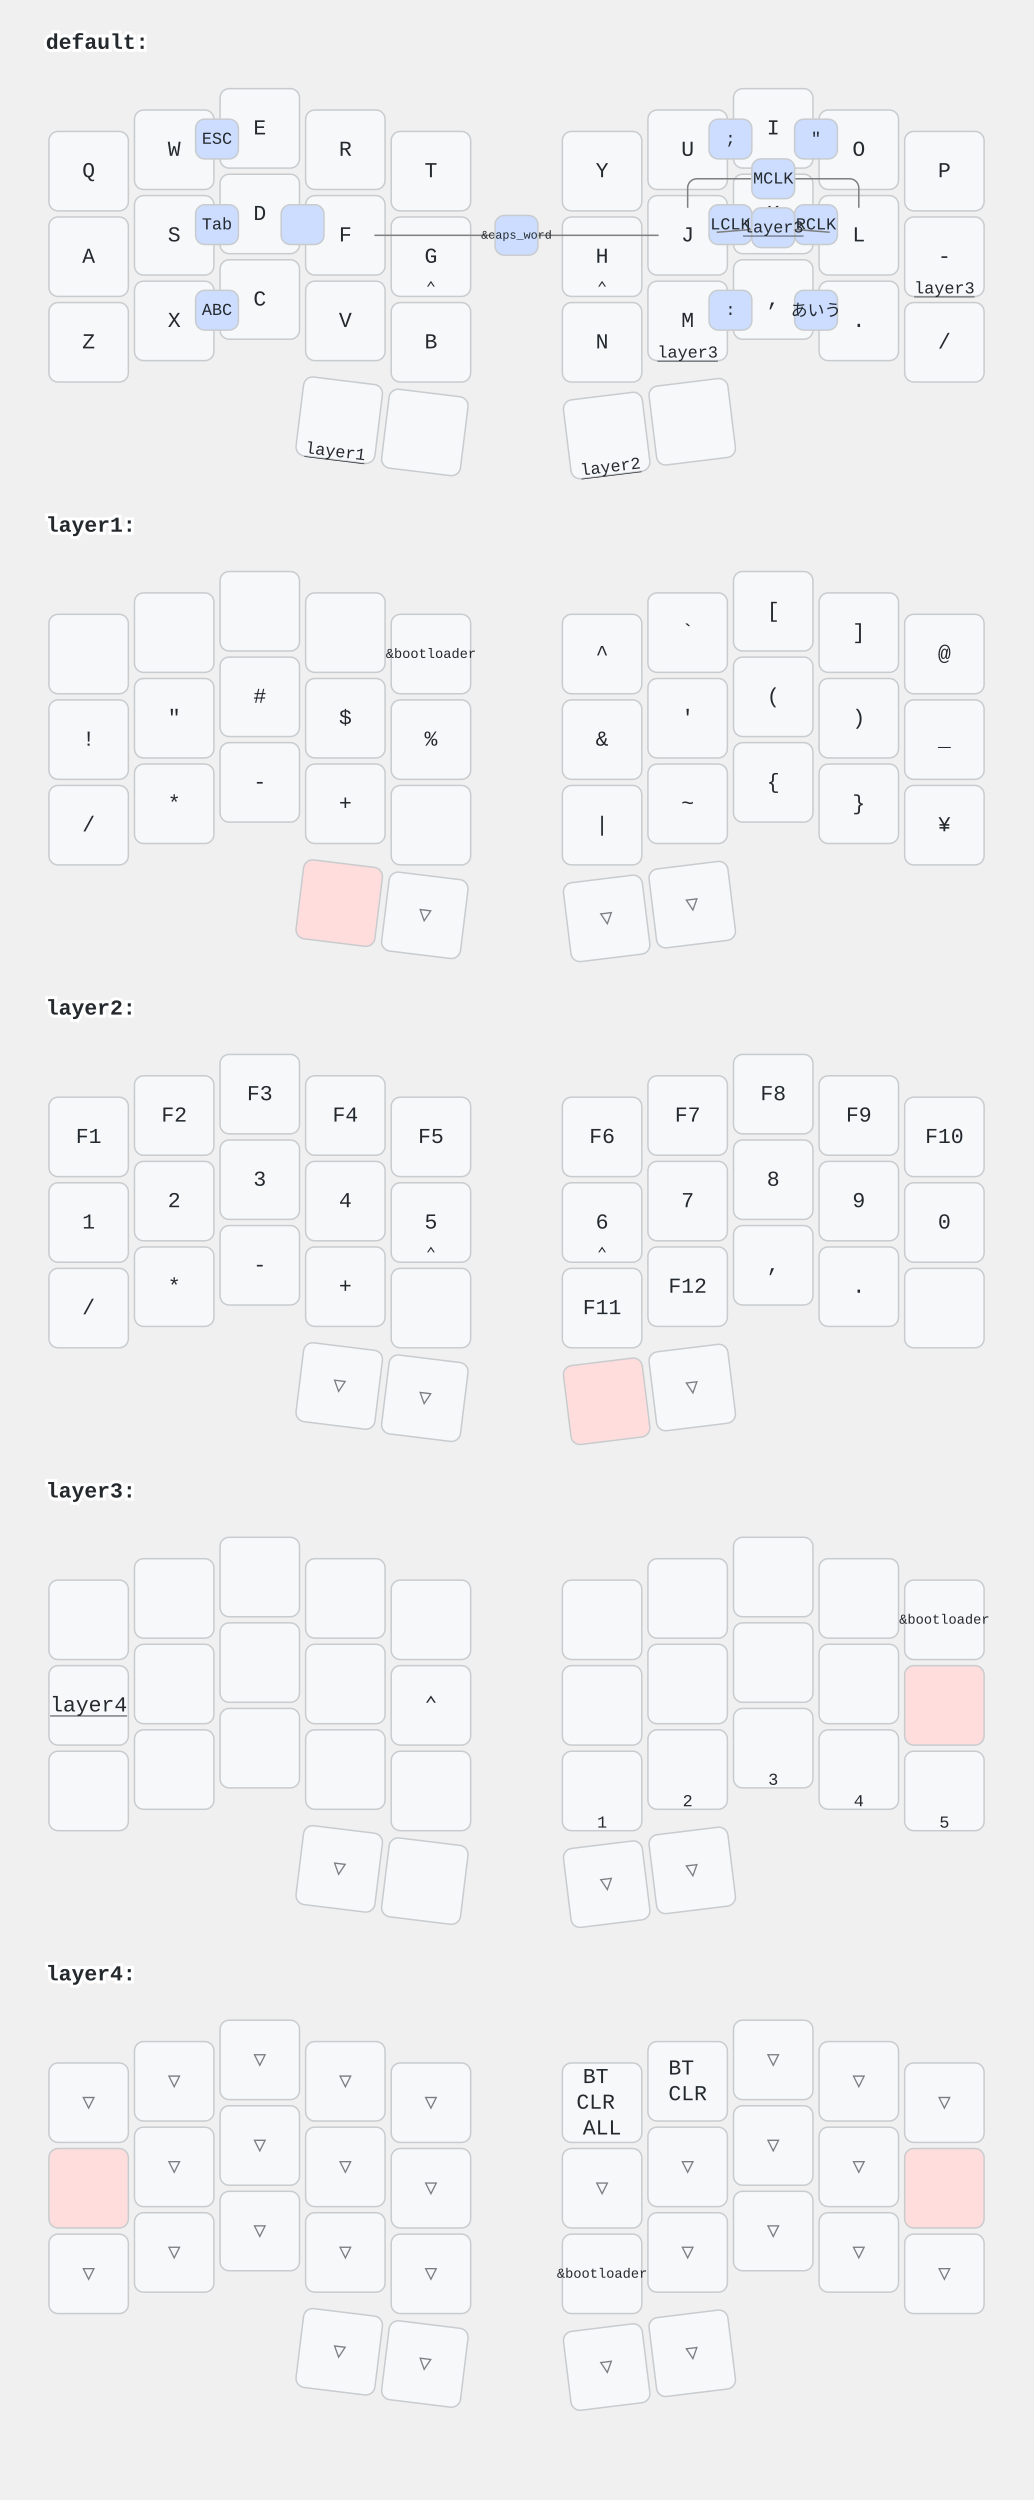
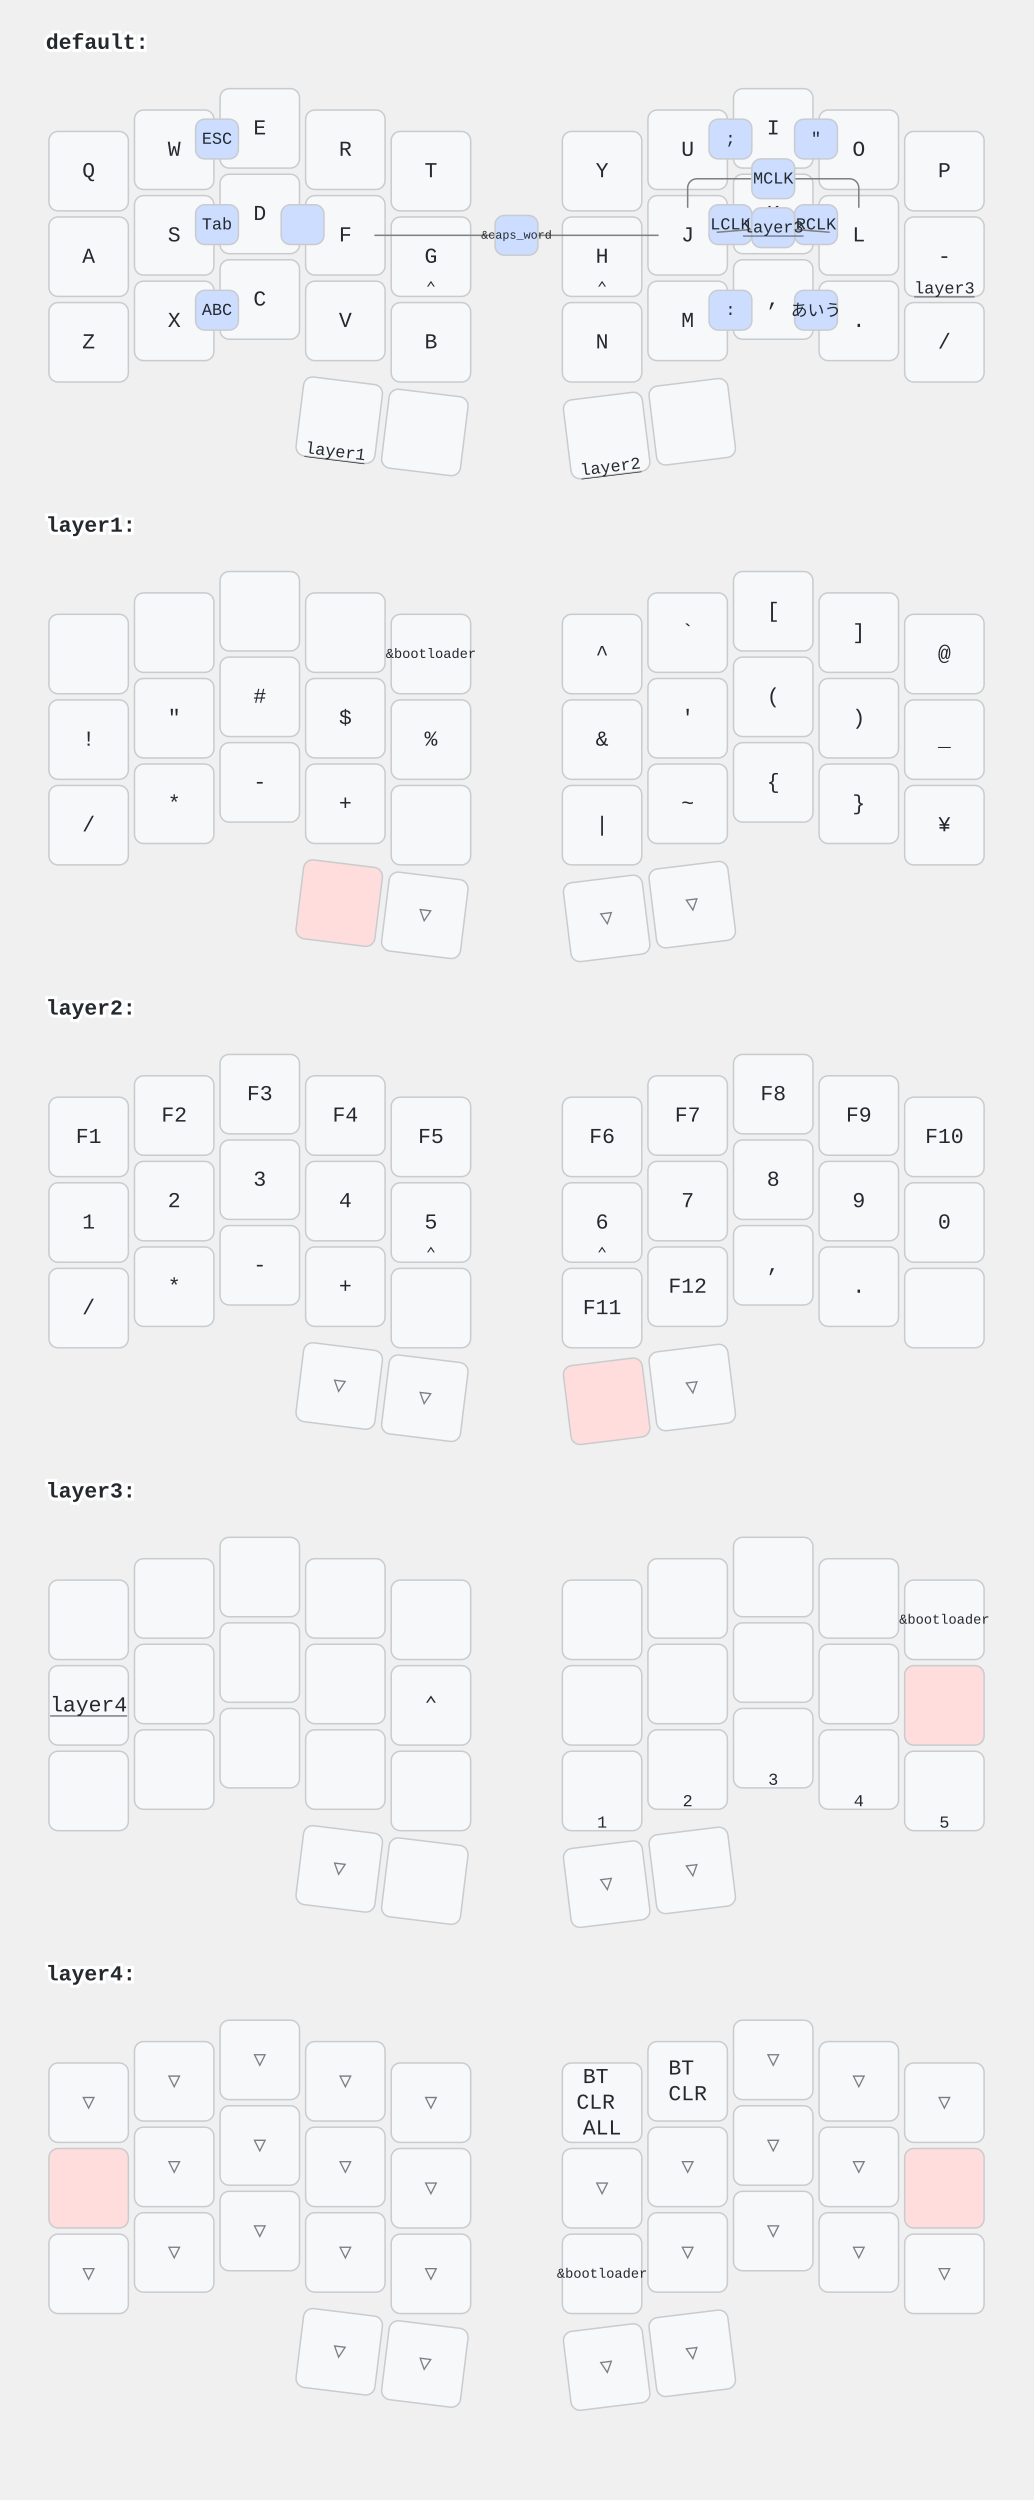
<svg xmlns="http://www.w3.org/2000/svg" xmlns:xlink="http://www.w3.org/1999/xlink" width="676" height="1636" viewBox="0 0 676 1636" class="keymap">
  <defs>/* start glyphs */
<svg id="mdi:apple-keyboard-command">
      <svg id="mdi-apple-keyboard-command" viewBox="0 0 24 24">
        <path d="M6,2A4,4 0 0,1 10,6V8H14V6A4,4 0 0,1 18,2A4,4 0 0,1 22,6A4,4 0 0,1 18,10H16V14H18A4,4 0 0,1 22,18A4,4 0 0,1 18,22A4,4 0 0,1 14,18V16H10V18A4,4 0 0,1 6,22A4,4 0 0,1 2,18A4,4 0 0,1 6,14H8V10H6A4,4 0 0,1 2,6A4,4 0 0,1 6,2M16,18A2,2 0 0,0 18,20A2,2 0 0,0 20,18A2,2 0 0,0 18,16H16V18M14,10H10V14H14V10M6,16A2,2 0 0,0 4,18A2,2 0 0,0 6,20A2,2 0 0,0 8,18V16H6M8,6A2,2 0 0,0 6,4A2,2 0 0,0 4,6A2,2 0 0,0 6,8H8V6M18,8A2,2 0 0,0 20,6A2,2 0 0,0 18,4A2,2 0 0,0 16,6V8H18Z" />
      </svg>
    </svg>
    <svg id="mdi:apple-keyboard-option">
      <svg id="mdi-apple-keyboard-option" viewBox="0 0 24 24">
        <path d="M3,4H9.11L16.15,18H21V20H14.88L7.84,6H3V4M14,4H21V6H14V4Z" />
      </svg>
    </svg>
    <svg id="mdi:apple-keyboard-shift">
      <svg id="mdi-apple-keyboard-shift" viewBox="0 0 24 24">
        <path d="M15,18V12H17.17L12,6.83L6.83,12H9V18H15M12,4L22,14H17V20H7V14H2L12,4Z" />
      </svg>
    </svg>
    <svg id="mdi:backspace">
      <svg id="mdi-backspace" viewBox="0 0 24 24">
        <path d="M22,3H7C6.31,3 5.77,3.35 5.41,3.88L0,12L5.41,20.11C5.77,20.64 6.31,21 7,21H22A2,2 0 0,0 24,19V5A2,2 0 0,0 22,3M19,15.59L17.59,17L14,13.41L10.41,17L9,15.59L12.59,12L9,8.41L10.41,7L14,10.59L17.59,7L19,8.41L15.41,12" />
      </svg>
    </svg>
    <svg id="mdi:backspace-reverse">
      <svg id="mdi-backspace-reverse" viewBox="0 0 24 24">
        <path d="M2,21H17C17.7,21 18.2,20.6 18.6,20.1L24,12L18.6,3.9C18.2,3.4 17.7,3 17,3H2A2,2 0 0,0 0,5V19A2,2 0 0,0 2,21M5,8.4L6.4,7L10,10.6L13.6,7L15,8.4L11.4,12L15,15.6L13.6,17L10,13.4L6.4,17L5,15.6L8.6,12" />
      </svg>
    </svg>
    <svg id="mdi:bluetooth-connect">
      <svg id="mdi-bluetooth-connect" viewBox="0 0 24 24">
        <path d="M19,10L17,12L19,14L21,12M14.88,16.29L13,18.17V14.41M13,5.83L14.88,7.71L13,9.58M17.71,7.71L12,2H11V9.58L6.41,5L5,6.41L10.59,12L5,17.58L6.41,19L11,14.41V22H12L17.71,16.29L13.41,12M7,12L5,10L3,12L5,14L7,12Z" />
      </svg>
    </svg>
    <svg id="mdi:chevron-down">
      <svg id="mdi-chevron-down" viewBox="0 0 24 24">
        <path d="M7.41,8.58L12,13.17L16.59,8.58L18,10L12,16L6,10L7.41,8.58Z" />
      </svg>
    </svg>
    <svg id="mdi:chevron-left">
      <svg id="mdi-chevron-left" viewBox="0 0 24 24">
        <path d="M15.41,16.58L10.83,12L15.41,7.41L14,6L8,12L14,18L15.41,16.58Z" />
      </svg>
    </svg>
    <svg id="mdi:chevron-right">
      <svg id="mdi-chevron-right" viewBox="0 0 24 24">
        <path d="M8.59,16.58L13.17,12L8.59,7.41L10,6L16,12L10,18L8.59,16.58Z" />
      </svg>
    </svg>
    <svg id="mdi:chevron-up">
      <svg id="mdi-chevron-up" viewBox="0 0 24 24">
        <path d="M7.41,15.41L12,10.83L16.59,15.41L18,14L12,8L6,14L7.41,15.41Z" />
      </svg>
    </svg>
    <svg id="mdi:keyboard-return">
      <svg id="mdi-keyboard-return" viewBox="0 0 24 24">
        <path d="M19,7V11H5.83L9.41,7.41L8,6L2,12L8,18L9.41,16.58L5.83,13H21V7H19Z" />
      </svg>
    </svg>
    <svg id="mdi:keyboard-space">
      <svg id="mdi-keyboard-space" viewBox="0 0 24 24">
        <path d="M3 15H5V19H19V15H21V19C21 20.1 20.1 21 19 21H5C3.9 21 3 20.1 3 19V15Z" />
      </svg>
    </svg>
  </defs>/* end glyphs */
<style>/* inherit to force styles through use tags */
svg path {
    fill: inherit;
}

/* font and background color specifications */
svg.keymap {
    font-family: SFMono-Regular,Consolas,Liberation Mono,Menlo,monospace;
    font-size: 14px;
    font-kerning: normal;
    text-rendering: optimizeLegibility;
    fill: #24292e;
}

/* default key styling */
rect.key {
    fill: #f6f8fa;
}

rect.key, rect.combo {
    stroke: #c9cccf;
    stroke-width: 1;
}

/* default key side styling, only used is draw_key_sides is set */
rect.side {
    filter: brightness(90%);
}

/* color accent for combo boxes */
rect.combo, rect.combo-separate {
    fill: #cdf;
}

/* color accent for held keys */
rect.held, rect.combo.held {
    fill: #fdd;
}

/* color accent for ghost (optional) keys */
rect.ghost, rect.combo.ghost {
    stroke-dasharray: 4, 4;
    stroke-width: 2;
}

text {
    text-anchor: middle;
    dominant-baseline: middle;
}

/* styling for layer labels */
text.label {
    font-weight: bold;
    text-anchor: start;
    stroke: white;
    stroke-width: 4;
    paint-order: stroke;
}

/* styling for optional footer */
text.footer {
    text-anchor: end;
    dominant-baseline: auto;
    stroke: white;
    stroke-width: 4;
    paint-order: stroke;
}

/* styling for combo tap, and key non-tap label text */
text.combo, text.hold, text.shifted, text.left, text.right {
    font-size: 11px;
}

text.hold {
    text-anchor: middle;
    dominant-baseline: auto;
}

text.shifted {
    text-anchor: middle;
    dominant-baseline: hanging;
}

text.left {
    text-anchor: start;
}

text.right {
    text-anchor: end;
}

text.layer-activator {
    text-decoration: underline;
}

/* styling for hold/shifted label text in combo box */
text.combo.hold, text.combo.shifted, text.combo.left, text.combo.right {
    font-size: 8px;
}

/* lighter symbol for transparent keys */
text.trans {
    fill: #7b7e81;
}

/* styling for combo dendrons */
path.combo {
    stroke-width: 1;
    stroke: gray;
    fill: none;
}

/* Start Tabler Icons Cleanup */
/* cannot use height/width with glyphs */
.icon-tabler &gt; path {
    fill: inherit;
    stroke: inherit;
    stroke-width: 2;
}
/* hide tabler's default box */
.icon-tabler &gt; path[stroke="none"][fill="none"] {
    visibility: hidden;
}
/* End Tabler Icons Cleanup */

@media (prefers-color-scheme: dark) {
svg.keymap { fill: #d1d6db; }
rect.key { fill: #3f4750; }
rect.key, rect.combo { stroke: #60666c; }
rect.combo, rect.combo-separate { fill: #1f3d7a; }
rect.held, rect.combo.held { fill: #854747; }
text.label, text.footer { stroke: black; }
text.trans { fill: #7e8184; }
path.combo { stroke: #7f7f7f; }

}</style>
  <g transform="translate(30, 0)" class="layer-default">
    <text x="0" y="28" class="label" id="default">default:</text>
    <g transform="translate(0, 56)">
      <g transform="translate(28, 56)" class="key keypos-0">
        <rect rx="6" ry="6" x="-26" y="-26" width="52" height="52" class="key" />
        <text x="0" y="0" class="key tap">Q</text>
      </g>
      <g transform="translate(84, 42)" class="key keypos-1">
        <rect rx="6" ry="6" x="-26" y="-26" width="52" height="52" class="key" />
        <text x="0" y="0" class="key tap">W</text>
      </g>
      <g transform="translate(140, 28)" class="key keypos-2">
        <rect rx="6" ry="6" x="-26" y="-26" width="52" height="52" class="key" />
        <text x="0" y="0" class="key tap">E</text>
      </g>
      <g transform="translate(196, 42)" class="key keypos-3">
        <rect rx="6" ry="6" x="-26" y="-26" width="52" height="52" class="key" />
        <text x="0" y="0" class="key tap">R</text>
      </g>
      <g transform="translate(252, 56)" class="key keypos-4">
        <rect rx="6" ry="6" x="-26" y="-26" width="52" height="52" class="key" />
        <text x="0" y="0" class="key tap">T</text>
      </g>
      <g transform="translate(364, 56)" class="key keypos-5">
        <rect rx="6" ry="6" x="-26" y="-26" width="52" height="52" class="key" />
        <text x="0" y="0" class="key tap">Y</text>
      </g>
      <g transform="translate(420, 42)" class="key keypos-6">
        <rect rx="6" ry="6" x="-26" y="-26" width="52" height="52" class="key" />
        <text x="0" y="0" class="key tap">U</text>
      </g>
      <g transform="translate(476, 28)" class="key keypos-7">
        <rect rx="6" ry="6" x="-26" y="-26" width="52" height="52" class="key" />
        <text x="0" y="0" class="key tap">I</text>
      </g>
      <g transform="translate(532, 42)" class="key keypos-8">
        <rect rx="6" ry="6" x="-26" y="-26" width="52" height="52" class="key" />
        <text x="0" y="0" class="key tap">O</text>
      </g>
      <g transform="translate(588, 56)" class="key keypos-9">
        <rect rx="6" ry="6" x="-26" y="-26" width="52" height="52" class="key" />
        <text x="0" y="0" class="key tap">P</text>
      </g>
      <g transform="translate(28, 112)" class="key keypos-10">
        <rect rx="6" ry="6" x="-26" y="-26" width="52" height="52" class="key" />
        <text x="0" y="0" class="key tap">A</text>
      </g>
      <g transform="translate(84, 98)" class="key keypos-11">
        <rect rx="6" ry="6" x="-26" y="-26" width="52" height="52" class="key" />
        <text x="0" y="0" class="key tap">S</text>
        <use href="#mdi:apple-keyboard-command" xlink:href="#mdi:apple-keyboard-command" x="-6" y="12" height="12" width="12.0" class="key hold glyph mdi:apple-keyboard-command" />
      </g>
      <g transform="translate(140, 84)" class="key keypos-12">
        <rect rx="6" ry="6" x="-26" y="-26" width="52" height="52" class="key" />
        <text x="0" y="0" class="key tap">D</text>
        <use href="#mdi:apple-keyboard-option" xlink:href="#mdi:apple-keyboard-option" x="-6" y="12" height="12" width="12.0" class="key hold glyph mdi:apple-keyboard-option" />
      </g>
      <g transform="translate(196, 98)" class="key keypos-13">
        <rect rx="6" ry="6" x="-26" y="-26" width="52" height="52" class="key" />
        <text x="0" y="0" class="key tap">F</text>
        <use href="#mdi:apple-keyboard-shift" xlink:href="#mdi:apple-keyboard-shift" x="-6" y="12" height="12" width="12.0" class="key hold glyph mdi:apple-keyboard-shift" />
      </g>
      <g transform="translate(252, 112)" class="key keypos-14">
        <rect rx="6" ry="6" x="-26" y="-26" width="52" height="52" class="key" />
        <text x="0" y="0" class="key tap">G</text>
        <text x="0" y="24" class="key hold">⌃</text>
      </g>
      <g transform="translate(364, 112)" class="key keypos-15">
        <rect rx="6" ry="6" x="-26" y="-26" width="52" height="52" class="key" />
        <text x="0" y="0" class="key tap">H</text>
        <text x="0" y="24" class="key hold">⌃</text>
      </g>
      <g transform="translate(420, 98)" class="key keypos-16">
        <rect rx="6" ry="6" x="-26" y="-26" width="52" height="52" class="key" />
        <text x="0" y="0" class="key tap">J</text>
        <use href="#mdi:apple-keyboard-shift" xlink:href="#mdi:apple-keyboard-shift" x="-6" y="12" height="12" width="12.0" class="key hold glyph mdi:apple-keyboard-shift" />
      </g>
      <g transform="translate(476, 84)" class="key keypos-17">
        <rect rx="6" ry="6" x="-26" y="-26" width="52" height="52" class="key" />
        <text x="0" y="0" class="key tap">K</text>
        <use href="#mdi:apple-keyboard-option" xlink:href="#mdi:apple-keyboard-option" x="-6" y="12" height="12" width="12.0" class="key hold glyph mdi:apple-keyboard-option" />
      </g>
      <g transform="translate(532, 98)" class="key keypos-18">
        <rect rx="6" ry="6" x="-26" y="-26" width="52" height="52" class="key" />
        <text x="0" y="0" class="key tap">L</text>
        <use href="#mdi:apple-keyboard-command" xlink:href="#mdi:apple-keyboard-command" x="-6" y="12" height="12" width="12.0" class="key hold glyph mdi:apple-keyboard-command" />
      </g>
      <g transform="translate(588, 112)" class="key keypos-19">
        <rect rx="6" ry="6" x="-26" y="-26" width="52" height="52" class="key" />
        <text x="0" y="0" class="key tap">-</text>
        <a href="#layer3">
          <text x="0" y="24" class="key hold layer-activator">layer3</text>
        </a>
      </g>
      <g transform="translate(28, 168)" class="key keypos-20">
        <rect rx="6" ry="6" x="-26" y="-26" width="52" height="52" class="key" />
        <text x="0" y="0" class="key tap">Z</text>
      </g>
      <g transform="translate(84, 154)" class="key keypos-21">
        <rect rx="6" ry="6" x="-26" y="-26" width="52" height="52" class="key" />
        <text x="0" y="0" class="key tap">X</text>
      </g>
      <g transform="translate(140, 140)" class="key keypos-22">
        <rect rx="6" ry="6" x="-26" y="-26" width="52" height="52" class="key" />
        <text x="0" y="0" class="key tap">C</text>
      </g>
      <g transform="translate(196, 154)" class="key keypos-23">
        <rect rx="6" ry="6" x="-26" y="-26" width="52" height="52" class="key" />
        <text x="0" y="0" class="key tap">V</text>
      </g>
      <g transform="translate(252, 168)" class="key keypos-24">
        <rect rx="6" ry="6" x="-26" y="-26" width="52" height="52" class="key" />
        <text x="0" y="0" class="key tap">B</text>
      </g>
      <g transform="translate(364, 168)" class="key keypos-25">
        <rect rx="6" ry="6" x="-26" y="-26" width="52" height="52" class="key" />
        <text x="0" y="0" class="key tap">N</text>
      </g>
      <g transform="translate(420, 154)" class="key keypos-26">
        <rect rx="6" ry="6" x="-26" y="-26" width="52" height="52" class="key" />
        <text x="0" y="0" class="key tap">M</text>
-         <a href="#layer3">
-           <text x="0" y="24" class="key hold layer-activator">layer3</text>
-         </a>
      </g>
      <g transform="translate(476, 140)" class="key keypos-27">
        <rect rx="6" ry="6" x="-26" y="-26" width="52" height="52" class="key" />
        <text x="0" y="0" class="key tap">,</text>
      </g>
      <g transform="translate(532, 154)" class="key keypos-28">
        <rect rx="6" ry="6" x="-26" y="-26" width="52" height="52" class="key" />
        <text x="0" y="0" class="key tap">.</text>
      </g>
      <g transform="translate(588, 168)" class="key keypos-29">
        <rect rx="6" ry="6" x="-26" y="-26" width="52" height="52" class="key" />
        <text x="0" y="0" class="key tap">/</text>
      </g>
      <g transform="translate(192, 219) rotate(7.0)" class="key keypos-30">
        <rect rx="6" ry="6" x="-26" y="-26" width="52" height="52" class="key" />
        <use href="#mdi:keyboard-space" xlink:href="#mdi:keyboard-space" x="-7" y="-7" height="14" width="14.0" class="key tap glyph mdi:keyboard-space" />
        <a href="#layer1">
          <text x="0" y="24" class="key hold layer-activator">layer1</text>
        </a>
      </g>
      <g transform="translate(248, 227) rotate(7.0)" class="key keypos-31">
        <rect rx="6" ry="6" x="-26" y="-26" width="52" height="52" class="key" />
      </g>
      <g transform="translate(367, 229) rotate(-7.0)" class="key keypos-32">
        <rect rx="6" ry="6" x="-26" y="-26" width="52" height="52" class="key" />
        <use href="#mdi:keyboard-return" xlink:href="#mdi:keyboard-return" x="-7" y="-7" height="14" width="14.0" class="key tap glyph mdi:keyboard-return" />
        <a href="#layer2">
          <text x="0" y="24" class="key hold layer-activator">layer2</text>
        </a>
      </g>
      <g transform="translate(423, 220) rotate(-7.0)" class="key keypos-33">
        <rect rx="6" ry="6" x="-26" y="-26" width="52" height="52" class="key" />
      </g>
      <g class="combo combopos-0">
        <rect rx="6" ry="6" x="98" y="134" width="28" height="26" class="combo" />
        <text x="112" y="147" class="combo tap">ABC</text>
      </g>
      <g class="combo combopos-1">
        <rect rx="6" ry="6" x="490" y="134" width="28" height="26" class="combo" />
        <text x="504" y="147" class="combo tap">あいう</text>
      </g>
      <g class="combo combopos-2">
        <rect rx="6" ry="6" x="434" y="78" width="28" height="26" class="combo" />
        <text x="448" y="91" class="combo tap">LCLK</text>
      </g>
      <g class="combo combopos-3">
        <rect rx="6" ry="6" x="490" y="78" width="28" height="26" class="combo" />
        <text x="504" y="91" class="combo tap">RCLK</text>
      </g>
      <g class="combo combopos-4">
        <path d="M476,61 h50 a6.0,6.0 0 0 1 6.0,6.0 v13" class="combo" />
        <path d="M476,61 h-50 a6.0,6.0 0 0 0 -6.0,6.0 v13" class="combo" />
        <rect rx="6" ry="6" x="462" y="48" width="28" height="26" class="combo" />
        <text x="476" y="61" class="combo tap">MCLK</text>
      </g>
      <g class="combo combopos-5">
        <rect rx="6" ry="6" x="98" y="78" width="28" height="26" class="combo" />
        <text x="112" y="91" class="combo tap">Tab</text>
      </g>
      <g class="combo combopos-6">
        <path d="M308,98 l-93,0" class="combo" />
        <path d="M308,98 l93,0" class="combo" />
        <rect rx="6" ry="6" x="294" y="85" width="28" height="26" class="combo" />
        <text x="308" y="98" class="combo tap">
          <tspan style="font-size: 70%">&amp;caps_word</tspan>
        </text>
      </g>
      <g class="combo combopos-7">
        <rect rx="6" ry="6" x="98" y="22" width="28" height="26" class="combo" />
        <text x="112" y="35" class="combo tap">ESC</text>
      </g>
      <g class="combo combopos-8">
        <rect rx="6" ry="6" x="490" y="22" width="28" height="26" class="combo" />
        <text x="504" y="35" class="combo tap">"</text>
      </g>
      <g class="combo combopos-9">
        <rect rx="6" ry="6" x="434" y="22" width="28" height="26" class="combo" />
        <text x="448" y="35" class="combo tap">;</text>
      </g>
      <g class="combo combopos-10">
        <rect rx="6" ry="6" x="434" y="134" width="28" height="26" class="combo" />
        <text x="448" y="147" class="combo tap">:</text>
      </g>
      <g class="combo combopos-11">
        <path d="M476,93 l-37,3" class="combo" />
        <path d="M476,93 l37,3" class="combo" />
        <rect rx="6" ry="6" x="462" y="80" width="28" height="26" class="combo" />
        <a href="#layer3">
          <text x="476" y="93" class="combo tap layer-activator">layer3</text>
        </a>
      </g>
      <g class="combo combopos-12">
        <rect rx="6" ry="6" x="154" y="78" width="28" height="26" class="combo" />
        <use href="#mdi:backspace" xlink:href="#mdi:backspace" x="161" y="84" height="14" width="14.0" class="combo tap glyph mdi:backspace" />
      </g>
    </g>
  </g>
  <g transform="translate(30, 316)" class="layer-layer1">
    <text x="0" y="28" class="label" id="layer1">layer1:</text>
    <g transform="translate(0, 56)">
      <g transform="translate(28, 56)" class="key keypos-0">
        <rect rx="6" ry="6" x="-26" y="-26" width="52" height="52" class="key" />
      </g>
      <g transform="translate(84, 42)" class="key keypos-1">
        <rect rx="6" ry="6" x="-26" y="-26" width="52" height="52" class="key" />
      </g>
      <g transform="translate(140, 28)" class="key keypos-2">
        <rect rx="6" ry="6" x="-26" y="-26" width="52" height="52" class="key" />
      </g>
      <g transform="translate(196, 42)" class="key keypos-3">
        <rect rx="6" ry="6" x="-26" y="-26" width="52" height="52" class="key" />
      </g>
      <g transform="translate(252, 56)" class="key keypos-4">
        <rect rx="6" ry="6" x="-26" y="-26" width="52" height="52" class="key" />
        <text x="0" y="0" class="key tap">
          <tspan style="font-size: 64%">&amp;bootloader</tspan>
        </text>
      </g>
      <g transform="translate(364, 56)" class="key keypos-5">
        <rect rx="6" ry="6" x="-26" y="-26" width="52" height="52" class="key" />
        <text x="0" y="0" class="key tap">^</text>
      </g>
      <g transform="translate(420, 42)" class="key keypos-6">
        <rect rx="6" ry="6" x="-26" y="-26" width="52" height="52" class="key" />
        <text x="0" y="0" class="key tap">`</text>
      </g>
      <g transform="translate(476, 28)" class="key keypos-7">
        <rect rx="6" ry="6" x="-26" y="-26" width="52" height="52" class="key" />
        <text x="0" y="0" class="key tap">[</text>
      </g>
      <g transform="translate(532, 42)" class="key keypos-8">
        <rect rx="6" ry="6" x="-26" y="-26" width="52" height="52" class="key" />
        <text x="0" y="0" class="key tap">]</text>
      </g>
      <g transform="translate(588, 56)" class="key keypos-9">
        <rect rx="6" ry="6" x="-26" y="-26" width="52" height="52" class="key" />
        <text x="0" y="0" class="key tap">@</text>
      </g>
      <g transform="translate(28, 112)" class="key keypos-10">
        <rect rx="6" ry="6" x="-26" y="-26" width="52" height="52" class="key" />
        <text x="0" y="0" class="key tap">!</text>
      </g>
      <g transform="translate(84, 98)" class="key keypos-11">
        <rect rx="6" ry="6" x="-26" y="-26" width="52" height="52" class="key" />
        <text x="0" y="0" class="key tap">"</text>
      </g>
      <g transform="translate(140, 84)" class="key keypos-12">
        <rect rx="6" ry="6" x="-26" y="-26" width="52" height="52" class="key" />
        <text x="0" y="0" class="key tap">#</text>
      </g>
      <g transform="translate(196, 98)" class="key keypos-13">
        <rect rx="6" ry="6" x="-26" y="-26" width="52" height="52" class="key" />
        <text x="0" y="0" class="key tap">$</text>
      </g>
      <g transform="translate(252, 112)" class="key keypos-14">
        <rect rx="6" ry="6" x="-26" y="-26" width="52" height="52" class="key" />
        <text x="0" y="0" class="key tap">%</text>
      </g>
      <g transform="translate(364, 112)" class="key keypos-15">
        <rect rx="6" ry="6" x="-26" y="-26" width="52" height="52" class="key" />
        <text x="0" y="0" class="key tap">&amp;</text>
      </g>
      <g transform="translate(420, 98)" class="key keypos-16">
        <rect rx="6" ry="6" x="-26" y="-26" width="52" height="52" class="key" />
        <text x="0" y="0" class="key tap">'</text>
      </g>
      <g transform="translate(476, 84)" class="key keypos-17">
        <rect rx="6" ry="6" x="-26" y="-26" width="52" height="52" class="key" />
        <text x="0" y="0" class="key tap">(</text>
      </g>
      <g transform="translate(532, 98)" class="key keypos-18">
        <rect rx="6" ry="6" x="-26" y="-26" width="52" height="52" class="key" />
        <text x="0" y="0" class="key tap">)</text>
      </g>
      <g transform="translate(588, 112)" class="key keypos-19">
        <rect rx="6" ry="6" x="-26" y="-26" width="52" height="52" class="key" />
        <text x="0" y="0" class="key tap">_</text>
      </g>
      <g transform="translate(28, 168)" class="key keypos-20">
        <rect rx="6" ry="6" x="-26" y="-26" width="52" height="52" class="key" />
        <text x="0" y="0" class="key tap">/</text>
      </g>
      <g transform="translate(84, 154)" class="key keypos-21">
        <rect rx="6" ry="6" x="-26" y="-26" width="52" height="52" class="key" />
        <text x="0" y="0" class="key tap">*</text>
      </g>
      <g transform="translate(140, 140)" class="key keypos-22">
        <rect rx="6" ry="6" x="-26" y="-26" width="52" height="52" class="key" />
        <text x="0" y="0" class="key tap">-</text>
      </g>
      <g transform="translate(196, 154)" class="key keypos-23">
        <rect rx="6" ry="6" x="-26" y="-26" width="52" height="52" class="key" />
        <text x="0" y="0" class="key tap">+</text>
      </g>
      <g transform="translate(252, 168)" class="key keypos-24">
        <rect rx="6" ry="6" x="-26" y="-26" width="52" height="52" class="key" />
      </g>
      <g transform="translate(364, 168)" class="key keypos-25">
        <rect rx="6" ry="6" x="-26" y="-26" width="52" height="52" class="key" />
        <text x="0" y="0" class="key tap">|</text>
      </g>
      <g transform="translate(420, 154)" class="key keypos-26">
        <rect rx="6" ry="6" x="-26" y="-26" width="52" height="52" class="key" />
        <text x="0" y="0" class="key tap">~</text>
      </g>
      <g transform="translate(476, 140)" class="key keypos-27">
        <rect rx="6" ry="6" x="-26" y="-26" width="52" height="52" class="key" />
        <text x="0" y="0" class="key tap">{</text>
      </g>
      <g transform="translate(532, 154)" class="key keypos-28">
        <rect rx="6" ry="6" x="-26" y="-26" width="52" height="52" class="key" />
        <text x="0" y="0" class="key tap">}</text>
      </g>
      <g transform="translate(588, 168)" class="key keypos-29">
        <rect rx="6" ry="6" x="-26" y="-26" width="52" height="52" class="key" />
        <text x="0" y="0" class="key tap">¥</text>
      </g>
      <g transform="translate(192, 219) rotate(7.0)" class="key held keypos-30">
        <rect rx="6" ry="6" x="-26" y="-26" width="52" height="52" class="key held" />
      </g>
      <g transform="translate(248, 227) rotate(7.0)" class="key trans keypos-31">
        <rect rx="6" ry="6" x="-26" y="-26" width="52" height="52" class="key trans" />
        <text x="0" y="0" class="key trans tap">▽</text>
      </g>
      <g transform="translate(367, 229) rotate(-7.0)" class="key trans keypos-32">
        <rect rx="6" ry="6" x="-26" y="-26" width="52" height="52" class="key trans" />
        <text x="0" y="0" class="key trans tap">▽</text>
      </g>
      <g transform="translate(423, 220) rotate(-7.0)" class="key trans keypos-33">
        <rect rx="6" ry="6" x="-26" y="-26" width="52" height="52" class="key trans" />
        <text x="0" y="0" class="key trans tap">▽</text>
      </g>
    </g>
  </g>
  <g transform="translate(30, 632)" class="layer-layer2">
    <text x="0" y="28" class="label" id="layer2">layer2:</text>
    <g transform="translate(0, 56)">
      <g transform="translate(28, 56)" class="key keypos-0">
        <rect rx="6" ry="6" x="-26" y="-26" width="52" height="52" class="key" />
        <text x="0" y="0" class="key tap">F1</text>
      </g>
      <g transform="translate(84, 42)" class="key keypos-1">
        <rect rx="6" ry="6" x="-26" y="-26" width="52" height="52" class="key" />
        <text x="0" y="0" class="key tap">F2</text>
      </g>
      <g transform="translate(140, 28)" class="key keypos-2">
        <rect rx="6" ry="6" x="-26" y="-26" width="52" height="52" class="key" />
        <text x="0" y="0" class="key tap">F3</text>
      </g>
      <g transform="translate(196, 42)" class="key keypos-3">
        <rect rx="6" ry="6" x="-26" y="-26" width="52" height="52" class="key" />
        <text x="0" y="0" class="key tap">F4</text>
      </g>
      <g transform="translate(252, 56)" class="key keypos-4">
        <rect rx="6" ry="6" x="-26" y="-26" width="52" height="52" class="key" />
        <text x="0" y="0" class="key tap">F5</text>
      </g>
      <g transform="translate(364, 56)" class="key keypos-5">
        <rect rx="6" ry="6" x="-26" y="-26" width="52" height="52" class="key" />
        <text x="0" y="0" class="key tap">F6</text>
      </g>
      <g transform="translate(420, 42)" class="key keypos-6">
        <rect rx="6" ry="6" x="-26" y="-26" width="52" height="52" class="key" />
        <text x="0" y="0" class="key tap">F7</text>
      </g>
      <g transform="translate(476, 28)" class="key keypos-7">
        <rect rx="6" ry="6" x="-26" y="-26" width="52" height="52" class="key" />
        <text x="0" y="0" class="key tap">F8</text>
      </g>
      <g transform="translate(532, 42)" class="key keypos-8">
        <rect rx="6" ry="6" x="-26" y="-26" width="52" height="52" class="key" />
        <text x="0" y="0" class="key tap">F9</text>
      </g>
      <g transform="translate(588, 56)" class="key keypos-9">
        <rect rx="6" ry="6" x="-26" y="-26" width="52" height="52" class="key" />
        <text x="0" y="0" class="key tap">F10</text>
      </g>
      <g transform="translate(28, 112)" class="key keypos-10">
        <rect rx="6" ry="6" x="-26" y="-26" width="52" height="52" class="key" />
        <text x="0" y="0" class="key tap">1</text>
      </g>
      <g transform="translate(84, 98)" class="key keypos-11">
        <rect rx="6" ry="6" x="-26" y="-26" width="52" height="52" class="key" />
        <text x="0" y="0" class="key tap">2</text>
        <use href="#mdi:apple-keyboard-command" xlink:href="#mdi:apple-keyboard-command" x="-6" y="12" height="12" width="12.0" class="key hold glyph mdi:apple-keyboard-command" />
      </g>
      <g transform="translate(140, 84)" class="key keypos-12">
        <rect rx="6" ry="6" x="-26" y="-26" width="52" height="52" class="key" />
        <text x="0" y="0" class="key tap">3</text>
        <use href="#mdi:apple-keyboard-option" xlink:href="#mdi:apple-keyboard-option" x="-6" y="12" height="12" width="12.0" class="key hold glyph mdi:apple-keyboard-option" />
      </g>
      <g transform="translate(196, 98)" class="key keypos-13">
        <rect rx="6" ry="6" x="-26" y="-26" width="52" height="52" class="key" />
        <text x="0" y="0" class="key tap">4</text>
        <use href="#mdi:apple-keyboard-shift" xlink:href="#mdi:apple-keyboard-shift" x="-6" y="12" height="12" width="12.0" class="key hold glyph mdi:apple-keyboard-shift" />
      </g>
      <g transform="translate(252, 112)" class="key keypos-14">
        <rect rx="6" ry="6" x="-26" y="-26" width="52" height="52" class="key" />
        <text x="0" y="0" class="key tap">5</text>
        <text x="0" y="24" class="key hold">⌃</text>
      </g>
      <g transform="translate(364, 112)" class="key keypos-15">
        <rect rx="6" ry="6" x="-26" y="-26" width="52" height="52" class="key" />
        <text x="0" y="0" class="key tap">6</text>
        <text x="0" y="24" class="key hold">⌃</text>
      </g>
      <g transform="translate(420, 98)" class="key keypos-16">
        <rect rx="6" ry="6" x="-26" y="-26" width="52" height="52" class="key" />
        <text x="0" y="0" class="key tap">7</text>
        <use href="#mdi:apple-keyboard-shift" xlink:href="#mdi:apple-keyboard-shift" x="-6" y="12" height="12" width="12.0" class="key hold glyph mdi:apple-keyboard-shift" />
      </g>
      <g transform="translate(476, 84)" class="key keypos-17">
        <rect rx="6" ry="6" x="-26" y="-26" width="52" height="52" class="key" />
        <text x="0" y="0" class="key tap">8</text>
        <use href="#mdi:apple-keyboard-option" xlink:href="#mdi:apple-keyboard-option" x="-6" y="12" height="12" width="12.0" class="key hold glyph mdi:apple-keyboard-option" />
      </g>
      <g transform="translate(532, 98)" class="key keypos-18">
        <rect rx="6" ry="6" x="-26" y="-26" width="52" height="52" class="key" />
        <text x="0" y="0" class="key tap">9</text>
        <use href="#mdi:apple-keyboard-command" xlink:href="#mdi:apple-keyboard-command" x="-6" y="12" height="12" width="12.0" class="key hold glyph mdi:apple-keyboard-command" />
      </g>
      <g transform="translate(588, 112)" class="key keypos-19">
        <rect rx="6" ry="6" x="-26" y="-26" width="52" height="52" class="key" />
        <text x="0" y="0" class="key tap">0</text>
      </g>
      <g transform="translate(28, 168)" class="key keypos-20">
        <rect rx="6" ry="6" x="-26" y="-26" width="52" height="52" class="key" />
        <text x="0" y="0" class="key tap">/</text>
      </g>
      <g transform="translate(84, 154)" class="key keypos-21">
        <rect rx="6" ry="6" x="-26" y="-26" width="52" height="52" class="key" />
        <text x="0" y="0" class="key tap">*</text>
      </g>
      <g transform="translate(140, 140)" class="key keypos-22">
        <rect rx="6" ry="6" x="-26" y="-26" width="52" height="52" class="key" />
        <text x="0" y="0" class="key tap">-</text>
      </g>
      <g transform="translate(196, 154)" class="key keypos-23">
        <rect rx="6" ry="6" x="-26" y="-26" width="52" height="52" class="key" />
        <text x="0" y="0" class="key tap">+</text>
      </g>
      <g transform="translate(252, 168)" class="key keypos-24">
        <rect rx="6" ry="6" x="-26" y="-26" width="52" height="52" class="key" />
      </g>
      <g transform="translate(364, 168)" class="key keypos-25">
        <rect rx="6" ry="6" x="-26" y="-26" width="52" height="52" class="key" />
        <text x="0" y="0" class="key tap">F11</text>
      </g>
      <g transform="translate(420, 154)" class="key keypos-26">
        <rect rx="6" ry="6" x="-26" y="-26" width="52" height="52" class="key" />
        <text x="0" y="0" class="key tap">F12</text>
      </g>
      <g transform="translate(476, 140)" class="key keypos-27">
        <rect rx="6" ry="6" x="-26" y="-26" width="52" height="52" class="key" />
        <text x="0" y="0" class="key tap">,</text>
      </g>
      <g transform="translate(532, 154)" class="key keypos-28">
        <rect rx="6" ry="6" x="-26" y="-26" width="52" height="52" class="key" />
        <text x="0" y="0" class="key tap">.</text>
      </g>
      <g transform="translate(588, 168)" class="key keypos-29">
        <rect rx="6" ry="6" x="-26" y="-26" width="52" height="52" class="key" />
      </g>
      <g transform="translate(192, 219) rotate(7.0)" class="key trans keypos-30">
        <rect rx="6" ry="6" x="-26" y="-26" width="52" height="52" class="key trans" />
        <text x="0" y="0" class="key trans tap">▽</text>
      </g>
      <g transform="translate(248, 227) rotate(7.0)" class="key trans keypos-31">
        <rect rx="6" ry="6" x="-26" y="-26" width="52" height="52" class="key trans" />
        <text x="0" y="0" class="key trans tap">▽</text>
      </g>
      <g transform="translate(367, 229) rotate(-7.0)" class="key held keypos-32">
        <rect rx="6" ry="6" x="-26" y="-26" width="52" height="52" class="key held" />
      </g>
      <g transform="translate(423, 220) rotate(-7.0)" class="key trans keypos-33">
        <rect rx="6" ry="6" x="-26" y="-26" width="52" height="52" class="key trans" />
        <text x="0" y="0" class="key trans tap">▽</text>
      </g>
    </g>
  </g>
  <g transform="translate(30, 948)" class="layer-layer3">
    <text x="0" y="28" class="label" id="layer3">layer3:</text>
    <g transform="translate(0, 56)">
      <g transform="translate(28, 56)" class="key keypos-0">
        <rect rx="6" ry="6" x="-26" y="-26" width="52" height="52" class="key" />
      </g>
      <g transform="translate(84, 42)" class="key keypos-1">
        <rect rx="6" ry="6" x="-26" y="-26" width="52" height="52" class="key" />
      </g>
      <g transform="translate(140, 28)" class="key keypos-2">
        <rect rx="6" ry="6" x="-26" y="-26" width="52" height="52" class="key" />
      </g>
      <g transform="translate(196, 42)" class="key keypos-3">
        <rect rx="6" ry="6" x="-26" y="-26" width="52" height="52" class="key" />
      </g>
      <g transform="translate(252, 56)" class="key keypos-4">
        <rect rx="6" ry="6" x="-26" y="-26" width="52" height="52" class="key" />
      </g>
      <g transform="translate(364, 56)" class="key keypos-5">
        <rect rx="6" ry="6" x="-26" y="-26" width="52" height="52" class="key" />
      </g>
      <g transform="translate(420, 42)" class="key keypos-6">
        <rect rx="6" ry="6" x="-26" y="-26" width="52" height="52" class="key" />
      </g>
      <g transform="translate(476, 28)" class="key keypos-7">
        <rect rx="6" ry="6" x="-26" y="-26" width="52" height="52" class="key" />
        <use href="#mdi:chevron-up" xlink:href="#mdi:chevron-up" x="-7" y="-7" height="14" width="14.0" class="key tap glyph mdi:chevron-up" />
      </g>
      <g transform="translate(532, 42)" class="key keypos-8">
        <rect rx="6" ry="6" x="-26" y="-26" width="52" height="52" class="key" />
      </g>
      <g transform="translate(588, 56)" class="key keypos-9">
        <rect rx="6" ry="6" x="-26" y="-26" width="52" height="52" class="key" />
        <text x="0" y="0" class="key tap">
          <tspan style="font-size: 64%">&amp;bootloader</tspan>
        </text>
      </g>
      <g transform="translate(28, 112)" class="key keypos-10">
        <rect rx="6" ry="6" x="-26" y="-26" width="52" height="52" class="key" />
        <a href="#layer4">
          <text x="0" y="0" class="key tap layer-activator">layer4</text>
        </a>
      </g>
      <g transform="translate(84, 98)" class="key keypos-11">
        <rect rx="6" ry="6" x="-26" y="-26" width="52" height="52" class="key" />
        <use href="#mdi:apple-keyboard-command" xlink:href="#mdi:apple-keyboard-command" x="-7" y="-7" height="14" width="14.0" class="key tap glyph mdi:apple-keyboard-command" />
      </g>
      <g transform="translate(140, 84)" class="key keypos-12">
        <rect rx="6" ry="6" x="-26" y="-26" width="52" height="52" class="key" />
        <use href="#mdi:apple-keyboard-option" xlink:href="#mdi:apple-keyboard-option" x="-7" y="-7" height="14" width="14.0" class="key tap glyph mdi:apple-keyboard-option" />
      </g>
      <g transform="translate(196, 98)" class="key keypos-13">
        <rect rx="6" ry="6" x="-26" y="-26" width="52" height="52" class="key" />
        <use href="#mdi:apple-keyboard-shift" xlink:href="#mdi:apple-keyboard-shift" x="-7" y="-7" height="14" width="14.0" class="key tap glyph mdi:apple-keyboard-shift" />
      </g>
      <g transform="translate(252, 112)" class="key keypos-14">
        <rect rx="6" ry="6" x="-26" y="-26" width="52" height="52" class="key" />
        <text x="0" y="0" class="key tap">⌃</text>
      </g>
      <g transform="translate(364, 112)" class="key keypos-15">
        <rect rx="6" ry="6" x="-26" y="-26" width="52" height="52" class="key" />
      </g>
      <g transform="translate(420, 98)" class="key keypos-16">
        <rect rx="6" ry="6" x="-26" y="-26" width="52" height="52" class="key" />
        <use href="#mdi:chevron-left" xlink:href="#mdi:chevron-left" x="-7" y="-7" height="14" width="14.0" class="key tap glyph mdi:chevron-left" />
      </g>
      <g transform="translate(476, 84)" class="key keypos-17">
        <rect rx="6" ry="6" x="-26" y="-26" width="52" height="52" class="key" />
        <use href="#mdi:chevron-down" xlink:href="#mdi:chevron-down" x="-7" y="-7" height="14" width="14.0" class="key tap glyph mdi:chevron-down" />
      </g>
      <g transform="translate(532, 98)" class="key keypos-18">
        <rect rx="6" ry="6" x="-26" y="-26" width="52" height="52" class="key" />
        <use href="#mdi:chevron-right" xlink:href="#mdi:chevron-right" x="-7" y="-7" height="14" width="14.0" class="key tap glyph mdi:chevron-right" />
      </g>
      <g transform="translate(588, 112)" class="key held keypos-19">
        <rect rx="6" ry="6" x="-26" y="-26" width="52" height="52" class="key held" />
      </g>
      <g transform="translate(28, 168)" class="key keypos-20">
        <rect rx="6" ry="6" x="-26" y="-26" width="52" height="52" class="key" />
      </g>
      <g transform="translate(84, 154)" class="key keypos-21">
        <rect rx="6" ry="6" x="-26" y="-26" width="52" height="52" class="key" />
      </g>
      <g transform="translate(140, 140)" class="key keypos-22">
        <rect rx="6" ry="6" x="-26" y="-26" width="52" height="52" class="key" />
      </g>
      <g transform="translate(196, 154)" class="key keypos-23">
        <rect rx="6" ry="6" x="-26" y="-26" width="52" height="52" class="key" />
      </g>
      <g transform="translate(252, 168)" class="key keypos-24">
        <rect rx="6" ry="6" x="-26" y="-26" width="52" height="52" class="key" />
      </g>
      <g transform="translate(364, 168)" class="key keypos-25">
        <rect rx="6" ry="6" x="-26" y="-26" width="52" height="52" class="key" />
        <use href="#mdi:bluetooth-connect" xlink:href="#mdi:bluetooth-connect" x="-7" y="-7" height="14" width="14.0" class="key tap glyph mdi:bluetooth-connect" />
        <text x="0" y="24" class="key hold">1</text>
      </g>
      <g transform="translate(420, 154)" class="key keypos-26">
        <rect rx="6" ry="6" x="-26" y="-26" width="52" height="52" class="key" />
        <use href="#mdi:bluetooth-connect" xlink:href="#mdi:bluetooth-connect" x="-7" y="-7" height="14" width="14.0" class="key tap glyph mdi:bluetooth-connect" />
        <text x="0" y="24" class="key hold">2</text>
      </g>
      <g transform="translate(476, 140)" class="key keypos-27">
        <rect rx="6" ry="6" x="-26" y="-26" width="52" height="52" class="key" />
        <use href="#mdi:bluetooth-connect" xlink:href="#mdi:bluetooth-connect" x="-7" y="-7" height="14" width="14.0" class="key tap glyph mdi:bluetooth-connect" />
        <text x="0" y="24" class="key hold">3</text>
      </g>
      <g transform="translate(532, 154)" class="key keypos-28">
        <rect rx="6" ry="6" x="-26" y="-26" width="52" height="52" class="key" />
        <use href="#mdi:bluetooth-connect" xlink:href="#mdi:bluetooth-connect" x="-7" y="-7" height="14" width="14.0" class="key tap glyph mdi:bluetooth-connect" />
        <text x="0" y="24" class="key hold">4</text>
      </g>
      <g transform="translate(588, 168)" class="key keypos-29">
        <rect rx="6" ry="6" x="-26" y="-26" width="52" height="52" class="key" />
        <use href="#mdi:bluetooth-connect" xlink:href="#mdi:bluetooth-connect" x="-7" y="-7" height="14" width="14.0" class="key tap glyph mdi:bluetooth-connect" />
        <text x="0" y="24" class="key hold">5</text>
      </g>
      <g transform="translate(192, 219) rotate(7.0)" class="key trans keypos-30">
        <rect rx="6" ry="6" x="-26" y="-26" width="52" height="52" class="key trans" />
        <text x="0" y="0" class="key trans tap">▽</text>
      </g>
      <g transform="translate(248, 227) rotate(7.0)" class="key keypos-31">
        <rect rx="6" ry="6" x="-26" y="-26" width="52" height="52" class="key" />
        <use href="#mdi:backspace-reverse" xlink:href="#mdi:backspace-reverse" x="-7" y="-7" height="14" width="14.0" class="key tap glyph mdi:backspace-reverse" />
      </g>
      <g transform="translate(367, 229) rotate(-7.0)" class="key trans keypos-32">
        <rect rx="6" ry="6" x="-26" y="-26" width="52" height="52" class="key trans" />
        <text x="0" y="0" class="key trans tap">▽</text>
      </g>
      <g transform="translate(423, 220) rotate(-7.0)" class="key trans keypos-33">
        <rect rx="6" ry="6" x="-26" y="-26" width="52" height="52" class="key trans" />
        <text x="0" y="0" class="key trans tap">▽</text>
      </g>
    </g>
  </g>
  <g transform="translate(30, 1264)" class="layer-layer4">
    <text x="0" y="28" class="label" id="layer4">layer4:</text>
    <g transform="translate(0, 56)">
      <g transform="translate(28, 56)" class="key trans keypos-0">
        <rect rx="6" ry="6" x="-26" y="-26" width="52" height="52" class="key trans" />
        <text x="0" y="0" class="key trans tap">▽</text>
      </g>
      <g transform="translate(84, 42)" class="key trans keypos-1">
        <rect rx="6" ry="6" x="-26" y="-26" width="52" height="52" class="key trans" />
        <text x="0" y="0" class="key trans tap">▽</text>
      </g>
      <g transform="translate(140, 28)" class="key trans keypos-2">
        <rect rx="6" ry="6" x="-26" y="-26" width="52" height="52" class="key trans" />
        <text x="0" y="0" class="key trans tap">▽</text>
      </g>
      <g transform="translate(196, 42)" class="key trans keypos-3">
        <rect rx="6" ry="6" x="-26" y="-26" width="52" height="52" class="key trans" />
        <text x="0" y="0" class="key trans tap">▽</text>
      </g>
      <g transform="translate(252, 56)" class="key trans keypos-4">
        <rect rx="6" ry="6" x="-26" y="-26" width="52" height="52" class="key trans" />
        <text x="0" y="0" class="key trans tap">▽</text>
      </g>
      <g transform="translate(364, 56)" class="key keypos-5">
        <rect rx="6" ry="6" x="-26" y="-26" width="52" height="52" class="key" />
        <text x="0" y="0" class="key tap">
          <tspan x="0" dy="-1.2em">BT</tspan>
          <tspan x="0" dy="1.2em">CLR</tspan>
          <tspan x="0" dy="1.2em">ALL</tspan>
        </text>
      </g>
      <g transform="translate(420, 42)" class="key keypos-6">
        <rect rx="6" ry="6" x="-26" y="-26" width="52" height="52" class="key" />
        <text x="0" y="0" class="key tap">
          <tspan x="0" dy="-0.6em">BT</tspan>
          <tspan x="0" dy="1.2em">CLR</tspan>
        </text>
      </g>
      <g transform="translate(476, 28)" class="key trans keypos-7">
        <rect rx="6" ry="6" x="-26" y="-26" width="52" height="52" class="key trans" />
        <text x="0" y="0" class="key trans tap">▽</text>
      </g>
      <g transform="translate(532, 42)" class="key trans keypos-8">
        <rect rx="6" ry="6" x="-26" y="-26" width="52" height="52" class="key trans" />
        <text x="0" y="0" class="key trans tap">▽</text>
      </g>
      <g transform="translate(588, 56)" class="key trans keypos-9">
        <rect rx="6" ry="6" x="-26" y="-26" width="52" height="52" class="key trans" />
        <text x="0" y="0" class="key trans tap">▽</text>
      </g>
      <g transform="translate(28, 112)" class="key held keypos-10">
        <rect rx="6" ry="6" x="-26" y="-26" width="52" height="52" class="key held" />
      </g>
      <g transform="translate(84, 98)" class="key trans keypos-11">
        <rect rx="6" ry="6" x="-26" y="-26" width="52" height="52" class="key trans" />
        <text x="0" y="0" class="key trans tap">▽</text>
      </g>
      <g transform="translate(140, 84)" class="key trans keypos-12">
        <rect rx="6" ry="6" x="-26" y="-26" width="52" height="52" class="key trans" />
        <text x="0" y="0" class="key trans tap">▽</text>
      </g>
      <g transform="translate(196, 98)" class="key trans keypos-13">
        <rect rx="6" ry="6" x="-26" y="-26" width="52" height="52" class="key trans" />
        <text x="0" y="0" class="key trans tap">▽</text>
      </g>
      <g transform="translate(252, 112)" class="key trans keypos-14">
        <rect rx="6" ry="6" x="-26" y="-26" width="52" height="52" class="key trans" />
        <text x="0" y="0" class="key trans tap">▽</text>
      </g>
      <g transform="translate(364, 112)" class="key trans keypos-15">
        <rect rx="6" ry="6" x="-26" y="-26" width="52" height="52" class="key trans" />
        <text x="0" y="0" class="key trans tap">▽</text>
      </g>
      <g transform="translate(420, 98)" class="key trans keypos-16">
        <rect rx="6" ry="6" x="-26" y="-26" width="52" height="52" class="key trans" />
        <text x="0" y="0" class="key trans tap">▽</text>
      </g>
      <g transform="translate(476, 84)" class="key trans keypos-17">
        <rect rx="6" ry="6" x="-26" y="-26" width="52" height="52" class="key trans" />
        <text x="0" y="0" class="key trans tap">▽</text>
      </g>
      <g transform="translate(532, 98)" class="key trans keypos-18">
        <rect rx="6" ry="6" x="-26" y="-26" width="52" height="52" class="key trans" />
        <text x="0" y="0" class="key trans tap">▽</text>
      </g>
      <g transform="translate(588, 112)" class="key held keypos-19">
        <rect rx="6" ry="6" x="-26" y="-26" width="52" height="52" class="key held" />
      </g>
      <g transform="translate(28, 168)" class="key trans keypos-20">
        <rect rx="6" ry="6" x="-26" y="-26" width="52" height="52" class="key trans" />
        <text x="0" y="0" class="key trans tap">▽</text>
      </g>
      <g transform="translate(84, 154)" class="key trans keypos-21">
        <rect rx="6" ry="6" x="-26" y="-26" width="52" height="52" class="key trans" />
        <text x="0" y="0" class="key trans tap">▽</text>
      </g>
      <g transform="translate(140, 140)" class="key trans keypos-22">
        <rect rx="6" ry="6" x="-26" y="-26" width="52" height="52" class="key trans" />
        <text x="0" y="0" class="key trans tap">▽</text>
      </g>
      <g transform="translate(196, 154)" class="key trans keypos-23">
        <rect rx="6" ry="6" x="-26" y="-26" width="52" height="52" class="key trans" />
        <text x="0" y="0" class="key trans tap">▽</text>
      </g>
      <g transform="translate(252, 168)" class="key trans keypos-24">
        <rect rx="6" ry="6" x="-26" y="-26" width="52" height="52" class="key trans" />
        <text x="0" y="0" class="key trans tap">▽</text>
      </g>
      <g transform="translate(364, 168)" class="key keypos-25">
        <rect rx="6" ry="6" x="-26" y="-26" width="52" height="52" class="key" />
        <text x="0" y="0" class="key tap">
          <tspan style="font-size: 64%">&amp;bootloader</tspan>
        </text>
      </g>
      <g transform="translate(420, 154)" class="key trans keypos-26">
        <rect rx="6" ry="6" x="-26" y="-26" width="52" height="52" class="key trans" />
        <text x="0" y="0" class="key trans tap">▽</text>
      </g>
      <g transform="translate(476, 140)" class="key trans keypos-27">
        <rect rx="6" ry="6" x="-26" y="-26" width="52" height="52" class="key trans" />
        <text x="0" y="0" class="key trans tap">▽</text>
      </g>
      <g transform="translate(532, 154)" class="key trans keypos-28">
        <rect rx="6" ry="6" x="-26" y="-26" width="52" height="52" class="key trans" />
        <text x="0" y="0" class="key trans tap">▽</text>
      </g>
      <g transform="translate(588, 168)" class="key trans keypos-29">
        <rect rx="6" ry="6" x="-26" y="-26" width="52" height="52" class="key trans" />
        <text x="0" y="0" class="key trans tap">▽</text>
      </g>
      <g transform="translate(192, 219) rotate(7.0)" class="key trans keypos-30">
        <rect rx="6" ry="6" x="-26" y="-26" width="52" height="52" class="key trans" />
        <text x="0" y="0" class="key trans tap">▽</text>
      </g>
      <g transform="translate(248, 227) rotate(7.0)" class="key trans keypos-31">
        <rect rx="6" ry="6" x="-26" y="-26" width="52" height="52" class="key trans" />
        <text x="0" y="0" class="key trans tap">▽</text>
      </g>
      <g transform="translate(367, 229) rotate(-7.0)" class="key trans keypos-32">
        <rect rx="6" ry="6" x="-26" y="-26" width="52" height="52" class="key trans" />
        <text x="0" y="0" class="key trans tap">▽</text>
      </g>
      <g transform="translate(423, 220) rotate(-7.0)" class="key trans keypos-33">
        <rect rx="6" ry="6" x="-26" y="-26" width="52" height="52" class="key trans" />
        <text x="0" y="0" class="key trans tap">▽</text>
      </g>
    </g>
  </g>
</svg>
